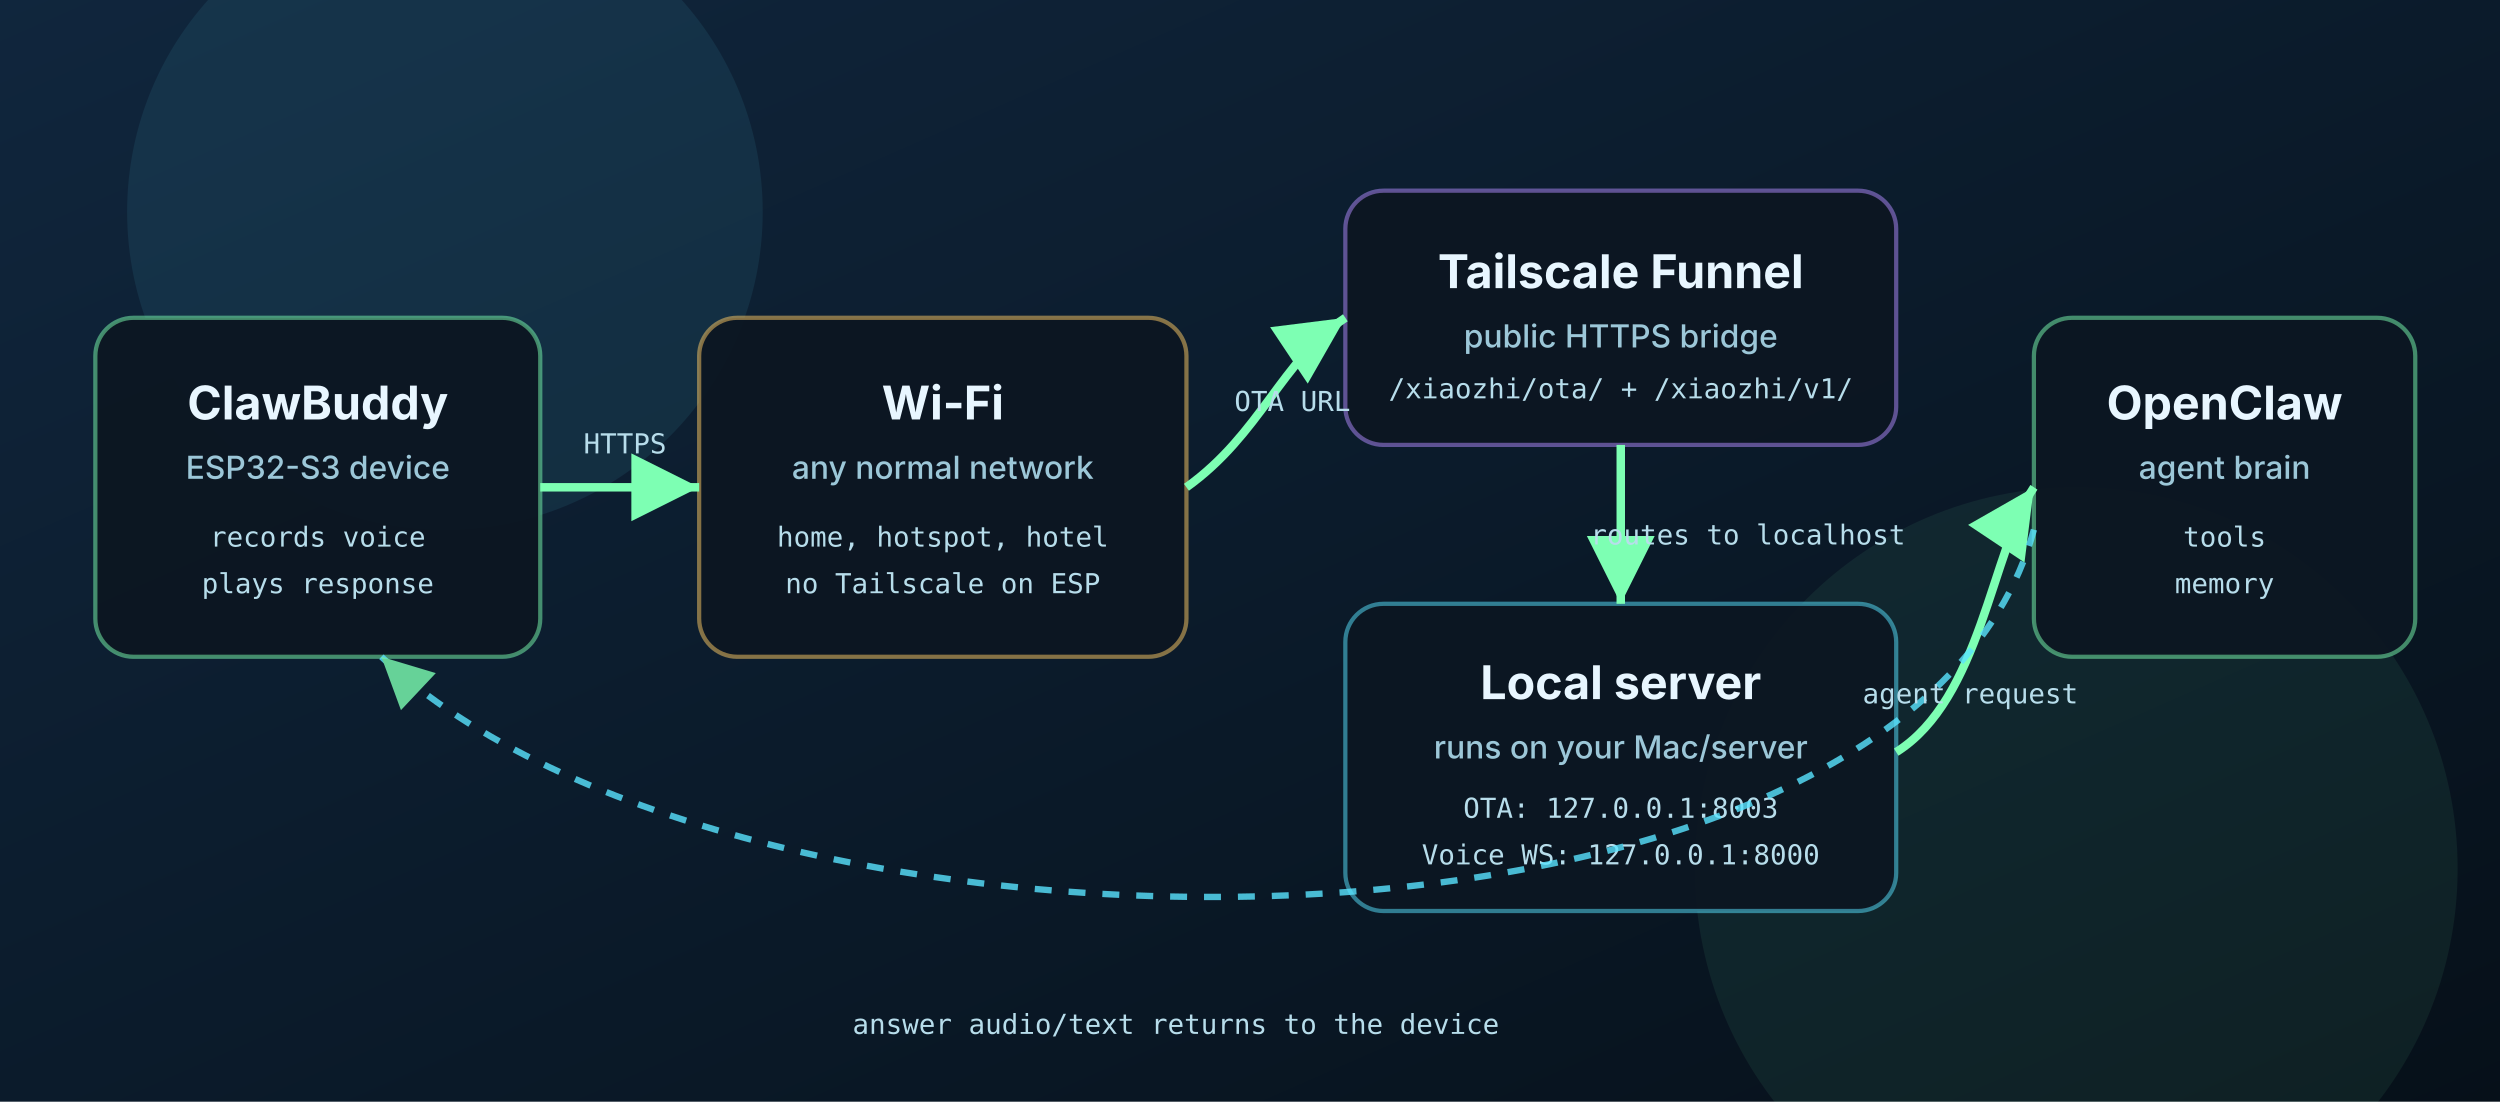
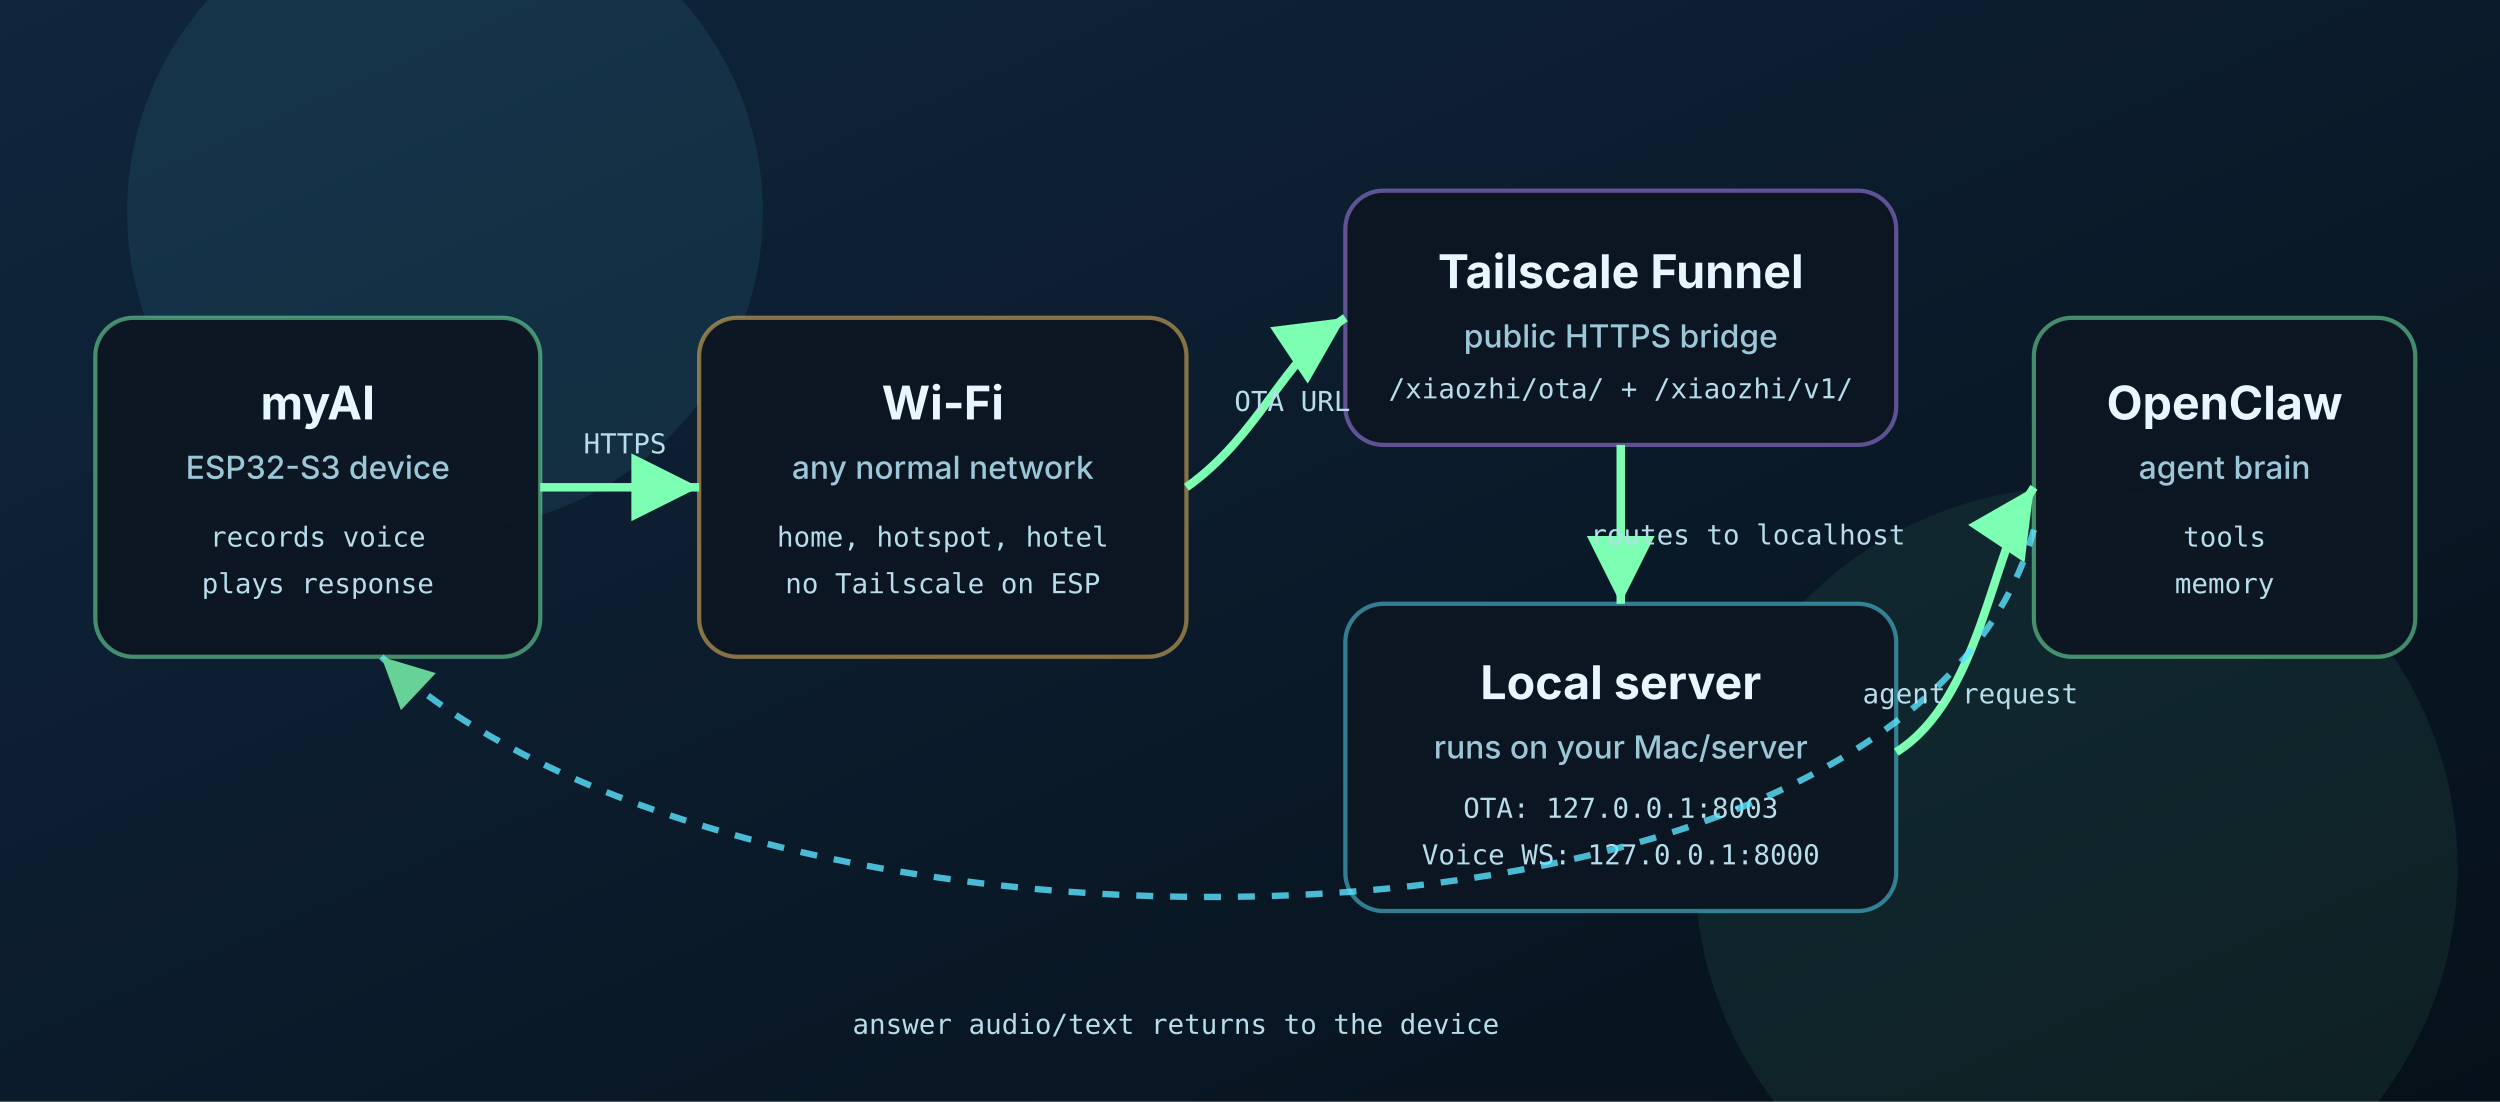
<svg xmlns="http://www.w3.org/2000/svg" width="1180" height="520" viewBox="0 0 1180 520" role="img" aria-labelledby="title desc">
  <defs>
    <linearGradient id="bg" x1="0" x2="1" y1="0" y2="1">
      <stop offset="0" stop-color="#10263d" />
      <stop offset="1" stop-color="#061019" />
    </linearGradient>
    <filter id="glow" x="-20%" y="-20%" width="140%" height="140%">
      <feGaussianBlur stdDeviation="4" result="blur" />
      <feMerge>
        <feMergeNode in="blur" />
        <feMergeNode in="SourceGraphic" />
      </feMerge>
    </filter>
    <marker id="arrow" markerWidth="12" markerHeight="12" refX="10" refY="6" orient="auto" markerUnits="strokeWidth">
      <path d="M2,2 L10,6 L2,10 Z" fill="#7dffb3" />
    </marker>
    <style>
      .label{font:700 22px system-ui,-apple-system,Segoe UI,sans-serif;fill:#e8f6ff}
      .small{font:500 15px system-ui,-apple-system,Segoe UI,sans-serif;fill:#9cc7d8}
      .tiny{font:500 13px ui-monospace,SFMono-Regular,Menlo,monospace;fill:#b7ddeb}
      .box{fill:rgba(12,23,34,.95);stroke:#59e4ff;stroke-opacity:.5;stroke-width:2;rx:18}
      .green{stroke:#7dffb3}.amber{stroke:#ffcc66}.violet{stroke:#b38cff}
      .line{fill:none;stroke:#7dffb3;stroke-width:4;marker-end:url(#arrow)}
      .mutedline{fill:none;stroke:#59e4ff;stroke-width:3;stroke-dasharray:8 8;marker-end:url(#arrow);opacity:.8}
    </style>
  </defs>
  <rect width="1180" height="520" fill="url(#bg)" />
  <circle cx="210" cy="100" r="150" fill="#59e4ff" opacity=".08" />
  <circle cx="980" cy="410" r="180" fill="#7dffb3" opacity=".07" />
  <rect class="box green" x="45" y="150" width="210" height="160" rx="18" />
-   <text class="label" x="150" y="198" text-anchor="middle">ClawBuddy</text>
+   <text class="label" x="150" y="198" text-anchor="middle">myAI</text>
  <text class="small" x="150" y="226" text-anchor="middle">ESP32-S3 device</text>
  <text class="tiny" x="150" y="258" text-anchor="middle">records voice</text>
  <text class="tiny" x="150" y="280" text-anchor="middle">plays response</text>
  <rect class="box amber" x="330" y="150" width="230" height="160" rx="18" />
  <text class="label" x="445" y="198" text-anchor="middle">Wi‑Fi</text>
  <text class="small" x="445" y="226" text-anchor="middle">any normal network</text>
  <text class="tiny" x="445" y="258" text-anchor="middle">home, hotspot, hotel</text>
  <text class="tiny" x="445" y="280" text-anchor="middle">no Tailscale on ESP</text>
  <rect class="box violet" x="635" y="90" width="260" height="120" rx="18" />
  <text class="label" x="765" y="136" text-anchor="middle">Tailscale Funnel</text>
  <text class="small" x="765" y="164" text-anchor="middle">public HTTPS bridge</text>
  <text class="tiny" x="765" y="188" text-anchor="middle">/xiaozhi/ota/ + /xiaozhi/v1/</text>
  <rect class="box" x="635" y="285" width="260" height="145" rx="18" />
  <text class="label" x="765" y="330" text-anchor="middle">Local server</text>
  <text class="small" x="765" y="358" text-anchor="middle">runs on your Mac/server</text>
  <text class="tiny" x="765" y="386" text-anchor="middle">OTA: 127.0.0.1:8003</text>
  <text class="tiny" x="765" y="408" text-anchor="middle">Voice WS: 127.0.0.1:8000</text>
  <rect class="box green" x="960" y="150" width="180" height="160" rx="18" />
  <text class="label" x="1050" y="198" text-anchor="middle">OpenClaw</text>
  <text class="small" x="1050" y="226" text-anchor="middle">agent brain</text>
  <text class="tiny" x="1050" y="258" text-anchor="middle">tools</text>
  <text class="tiny" x="1050" y="280" text-anchor="middle">memory</text>
  <path class="line" d="M255 230 C285 230 300 230 330 230" />
  <path class="line" d="M560 230 C595 205 605 170 635 150" />
  <path class="line" d="M765 210 L765 285" />
  <path class="line" d="M895 355 C935 330 940 260 960 230" />
  <path class="mutedline" d="M960 250 C900 470 350 470 180 310" />
  <text class="tiny" x="295" y="214" text-anchor="middle">HTTPS</text>
  <text class="tiny" x="610" y="194" text-anchor="middle">OTA URL</text>
  <text class="tiny" x="825" y="257" text-anchor="middle">routes to localhost</text>
  <text class="tiny" x="930" y="332" text-anchor="middle">agent request</text>
  <text class="tiny" x="555" y="488" text-anchor="middle">answer audio/text returns to the device</text>
</svg>
